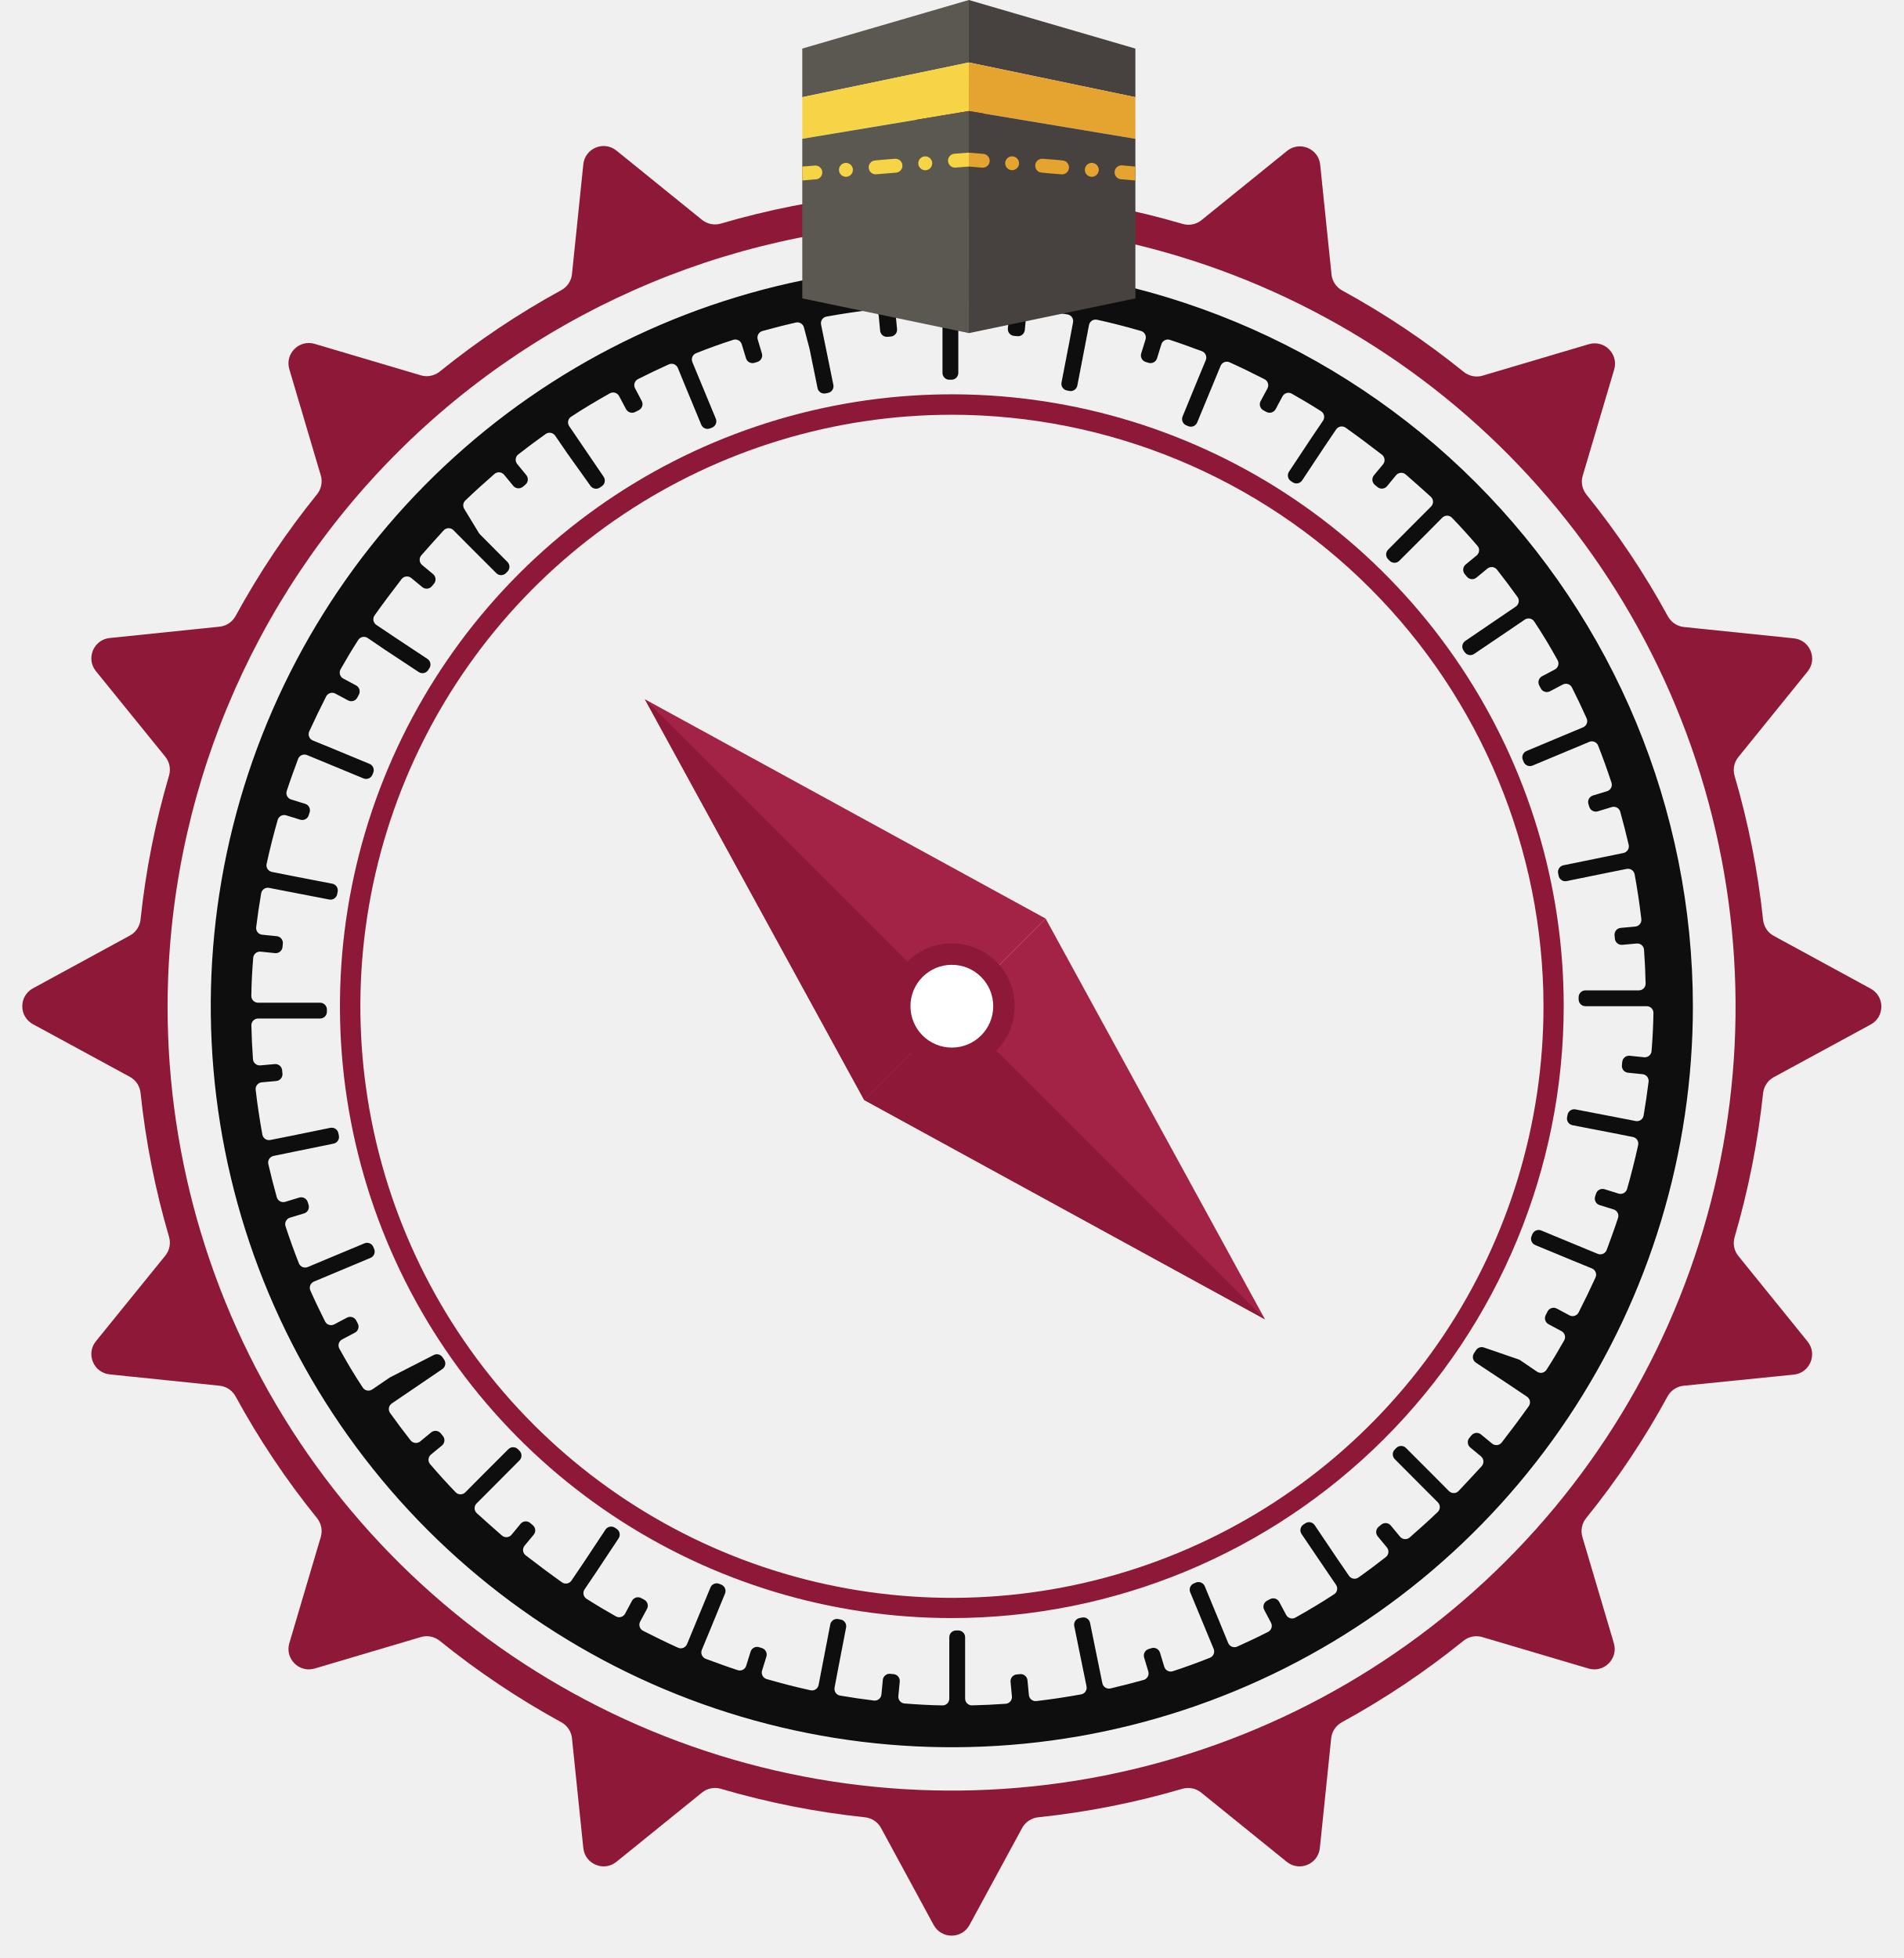
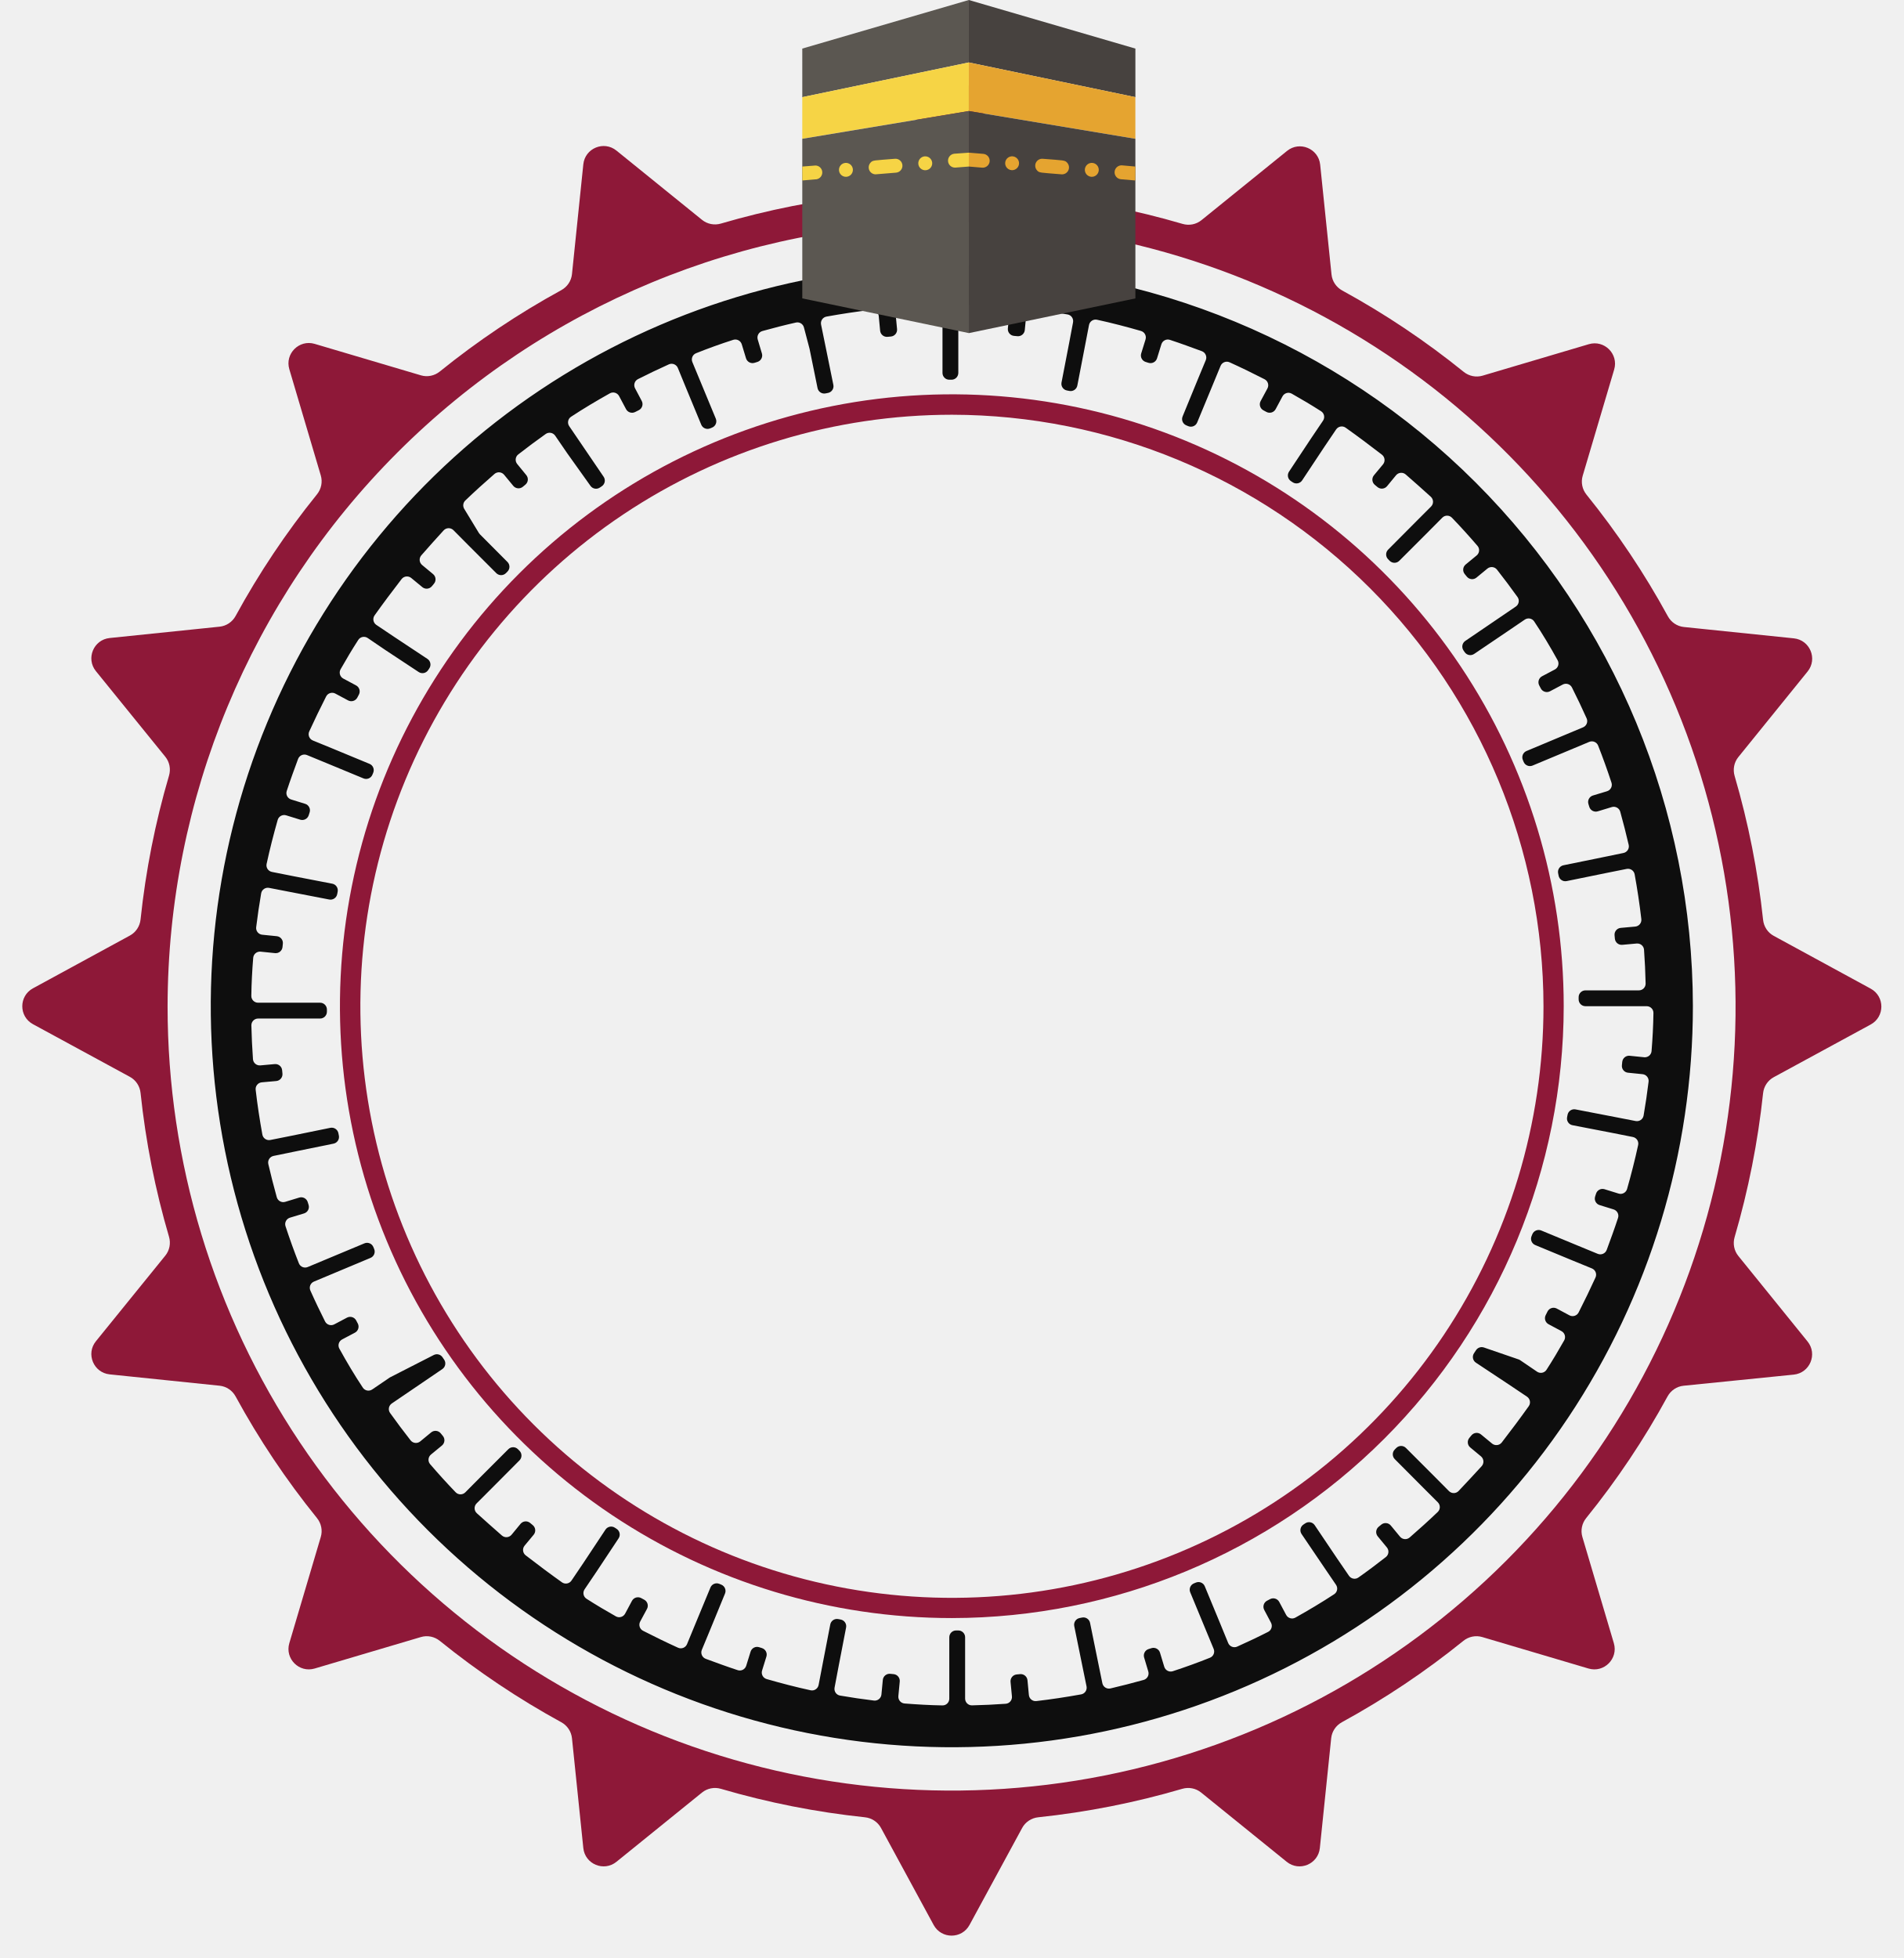
<svg xmlns="http://www.w3.org/2000/svg" width="280" height="288" viewBox="0 0 280 288" fill="none">
  <path d="M140.023 39C118.463 38.995 97.386 45.385 79.457 57.36C61.529 69.335 47.554 86.359 39.302 106.277C31.049 126.195 28.888 148.113 33.093 169.259C37.298 190.405 47.68 209.829 62.925 225.075C78.171 240.32 97.595 250.702 118.741 254.907C139.887 259.112 161.805 256.951 181.723 248.698C201.641 240.446 218.665 226.471 230.64 208.543C242.615 190.614 249.005 169.537 249 147.977C248.963 119.086 237.47 91.388 217.041 70.959C196.612 50.53 168.914 39.037 140.023 39ZM214.535 219.313C214.15 219.715 213.51 219.715 213.118 219.32L210.944 217.129L206.792 212.976C206.399 212.584 205.762 212.586 205.373 212.981L205.146 213.211C204.761 213.602 204.762 214.23 205.149 214.619L209.292 218.781L211.485 220.974C211.879 221.369 211.875 222.009 211.472 222.394C210.127 223.678 208.747 224.926 207.34 226.147C206.917 226.513 206.277 226.457 205.921 226.026L204.572 224.392C204.222 223.966 203.593 223.905 203.167 224.254L202.783 224.57C202.354 224.92 202.293 225.552 202.645 225.979L203.99 227.61C204.345 228.041 204.279 228.68 203.839 229.025C202.517 230.061 201.172 231.07 199.802 232.035C199.351 232.354 198.727 232.237 198.415 231.781L196.653 229.209L193.372 224.336C193.063 223.878 192.441 223.757 191.983 224.066L191.711 224.249C191.253 224.559 191.132 225.181 191.443 225.639L194.744 230.512L196.509 233.107C196.82 233.563 196.702 234.186 196.241 234.49C194.419 235.689 192.478 236.844 190.534 237.933C190.047 238.206 189.433 238.023 189.171 237.53L188.159 235.628C187.901 235.141 187.298 234.956 186.811 235.212L186.367 235.446C185.878 235.703 185.69 236.309 185.949 236.798L186.945 238.682C187.203 239.17 187.017 239.776 186.525 240.028C185.034 240.789 183.511 241.507 181.973 242.198C181.46 242.429 180.859 242.186 180.646 241.665L179.452 238.752L177.204 233.321C176.993 232.811 176.409 232.568 175.899 232.779L175.606 232.9C175.095 233.111 174.852 233.696 175.064 234.207L177.311 239.636L178.512 242.534C178.723 243.042 178.484 243.626 177.973 243.832C176.212 244.542 174.354 245.211 172.504 245.818C171.974 245.993 171.406 245.693 171.245 245.159L170.62 243.091C170.459 242.559 169.896 242.261 169.366 242.425L168.946 242.555C168.422 242.718 168.127 243.271 168.283 243.796L168.897 245.854C169.057 246.389 168.747 246.952 168.208 247.101C166.566 247.553 164.976 247.97 163.335 248.35C162.791 248.476 162.253 248.127 162.141 247.58L161.507 244.478L160.332 238.704C160.222 238.164 159.696 237.815 159.156 237.923L158.79 237.996C158.247 238.105 157.896 238.634 158.006 239.176L159.179 244.943L159.814 248.045C159.925 248.592 159.568 249.125 159.018 249.224C156.837 249.617 154.641 249.953 152.432 250.209C151.88 250.273 151.385 249.868 151.333 249.315L151.127 247.147C151.075 246.598 150.588 246.195 150.038 246.246L149.54 246.293C148.989 246.344 148.585 246.833 148.637 247.384L148.841 249.518C148.894 250.074 148.482 250.566 147.925 250.606C146.272 250.723 144.618 250.804 142.965 250.839C142.409 250.851 141.955 250.401 141.955 249.845V246.689V240.822C141.955 240.27 141.507 239.822 140.955 239.822H140.628C140.075 239.822 139.628 240.27 139.628 240.822V246.689V249.855C139.628 250.407 139.18 250.856 138.628 250.847C136.752 250.817 134.899 250.707 133.049 250.564C132.493 250.521 132.083 250.03 132.136 249.475L132.34 247.337C132.393 246.787 131.988 246.298 131.438 246.246L130.939 246.2C130.389 246.148 129.902 246.551 129.85 247.1L129.646 249.24C129.593 249.796 129.095 250.201 128.542 250.133C126.881 249.932 125.22 249.685 123.56 249.4C123.012 249.307 122.65 248.781 122.753 248.235L123.335 245.153L124.448 239.387C124.553 238.844 124.196 238.319 123.653 238.215L123.29 238.147C122.749 238.044 122.226 238.398 122.121 238.939L121.007 244.71L120.406 247.837C120.301 248.384 119.77 248.74 119.227 248.622C117.041 248.148 114.894 247.584 112.764 246.972C112.228 246.818 111.925 246.253 112.09 245.72L112.727 243.664C112.891 243.136 112.596 242.576 112.068 242.413L111.651 242.283C111.124 242.12 110.563 242.415 110.4 242.942L109.758 245.012C109.595 245.54 109.034 245.835 108.509 245.663C106.891 245.133 105.359 244.564 103.813 243.998C103.277 243.802 103.011 243.199 103.23 242.672L104.411 239.822L106.64 234.391C106.849 233.881 106.606 233.298 106.096 233.087L105.801 232.965C105.29 232.755 104.706 232.997 104.495 233.507L102.247 238.938L101.054 241.832C100.84 242.351 100.241 242.593 99.729 242.361C98.014 241.584 96.298 240.747 94.583 239.869C94.086 239.615 93.898 239.001 94.162 238.51L95.162 236.654C95.424 236.167 95.241 235.56 94.754 235.299L94.308 235.059C93.821 234.798 93.214 234.981 92.953 235.468L91.948 237.347C91.685 237.838 91.071 238.021 90.586 237.748C89.12 236.922 87.686 236.068 86.267 235.16C85.798 234.86 85.673 234.232 85.985 233.77L87.746 231.164L90.988 226.272C91.293 225.811 91.167 225.191 90.707 224.886L90.442 224.71C89.981 224.405 89.361 224.531 89.056 224.992L85.814 229.884L84.056 232.486C83.743 232.949 83.111 233.066 82.656 232.742C80.877 231.476 79.098 230.145 77.319 228.771C76.872 228.426 76.802 227.779 77.163 227.345L78.495 225.742C78.848 225.317 78.79 224.686 78.365 224.333L77.975 224.009C77.549 223.655 76.916 223.714 76.564 224.142L75.248 225.739C74.891 226.174 74.245 226.227 73.821 225.857C72.573 224.765 71.345 223.673 70.136 222.581C69.712 222.198 69.696 221.539 70.1 221.135L72.268 218.967L76.41 214.805C76.797 214.416 76.799 213.788 76.414 213.397L76.187 213.167C75.797 212.772 75.16 212.77 74.768 213.162L70.615 217.315L68.441 219.507C68.049 219.902 67.41 219.902 67.023 219.501C65.725 218.154 64.475 216.772 63.264 215.362C62.901 214.94 62.96 214.302 63.389 213.948L65.004 212.619C65.43 212.268 65.491 211.64 65.142 211.213L64.826 210.828C64.476 210.4 63.844 210.339 63.417 210.69L61.81 212.014C61.379 212.369 60.74 212.302 60.395 211.863C59.36 210.543 58.35 209.199 57.374 207.831C57.05 207.377 57.166 206.748 57.627 206.434L60.211 204.676L65.062 201.376C65.519 201.065 65.637 200.442 65.325 199.985L65.084 199.631C64.8 199.215 64.251 199.076 63.803 199.305L57.348 202.605L54.748 204.374C54.293 204.683 53.674 204.568 53.369 204.11C52.152 202.282 50.994 200.333 49.914 198.368C49.647 197.882 49.833 197.273 50.324 197.014L52.206 196.019C52.694 195.761 52.881 195.157 52.624 194.669L52.392 194.228C52.134 193.738 51.528 193.551 51.039 193.809L49.167 194.799C48.674 195.06 48.063 194.867 47.812 194.369C47.059 192.869 46.332 191.356 45.65 189.821C45.424 189.313 45.663 188.72 46.177 188.506L49.085 187.289L54.499 185.02C55.006 184.808 55.246 184.225 55.036 183.716L54.915 183.422C54.704 182.91 54.116 182.668 53.605 182.881L48.178 185.148L45.266 186.365C44.754 186.58 44.165 186.336 43.961 185.82C43.266 184.063 42.601 182.21 41.995 180.364C41.821 179.834 42.12 179.267 42.654 179.105L44.723 178.48C45.254 178.319 45.553 177.757 45.389 177.227L45.26 176.811C45.097 176.285 44.54 175.99 44.014 176.15L41.957 176.776C41.422 176.938 40.858 176.632 40.709 176.094C40.259 174.477 39.844 172.852 39.465 171.22C39.339 170.675 39.688 170.136 40.235 170.023L43.313 169.39L49.064 168.216C49.603 168.106 49.952 167.58 49.844 167.04L49.771 166.674C49.662 166.131 49.133 165.78 48.59 165.89L42.847 167.063L39.764 167.679C39.219 167.788 38.689 167.432 38.59 166.885C38.196 164.716 37.861 162.52 37.605 160.297C37.541 159.743 37.948 159.248 38.504 159.198L40.638 159.006C41.189 158.957 41.595 158.468 41.544 157.917L41.497 157.418C41.446 156.87 40.96 156.466 40.411 156.516L38.291 156.707C37.737 156.757 37.248 156.346 37.208 155.791C37.091 154.136 37.01 152.481 36.974 150.825C36.963 150.269 37.413 149.815 37.969 149.815H41.102H47.084C47.637 149.815 48.084 149.368 48.084 148.815V148.488C48.084 147.936 47.637 147.488 47.084 147.488H41.102H37.959C37.406 147.488 36.958 147.04 36.966 146.488C36.992 144.607 37.091 142.738 37.243 140.882C37.289 140.328 37.782 139.923 38.335 139.979L40.457 140.195C41.006 140.251 41.496 139.851 41.553 139.302L41.604 138.802C41.661 138.252 41.26 137.76 40.71 137.704L38.568 137.488C38.015 137.432 37.613 136.936 37.68 136.384C37.881 134.724 38.128 133.063 38.413 131.402C38.507 130.853 39.036 130.491 39.583 130.597L42.661 131.195L48.426 132.308C48.97 132.413 49.495 132.057 49.598 131.513L49.667 131.15C49.77 130.609 49.416 130.086 48.874 129.982L43.103 128.867L39.993 128.249C39.45 128.141 39.097 127.611 39.214 127.069C39.685 124.894 40.235 122.735 40.843 120.602C40.996 120.065 41.561 119.762 42.094 119.927L44.159 120.567C44.683 120.73 45.24 120.439 45.407 119.917L45.542 119.494C45.712 118.965 45.417 118.399 44.886 118.234L42.825 117.595C42.297 117.432 42.002 116.871 42.173 116.346C42.703 114.724 43.272 113.182 43.839 111.643C44.035 111.11 44.635 110.846 45.16 111.063L48.038 112.249L53.467 114.496C53.978 114.707 54.563 114.464 54.774 113.954L54.895 113.661C55.106 113.151 54.863 112.566 54.353 112.355L48.922 110.107L46.016 108.917C45.493 108.702 45.251 108.097 45.486 107.582C46.272 105.869 47.097 104.155 47.97 102.441C48.223 101.945 48.835 101.756 49.326 102.019L51.2 103.022C51.689 103.284 52.298 103.097 52.557 102.606L52.789 102.165C53.045 101.678 52.861 101.076 52.376 100.817L50.494 99.81C50.001 99.547 49.82 98.93 50.095 98.444C50.921 96.986 51.777 95.542 52.698 94.12C52.999 93.654 53.625 93.533 54.084 93.845L56.673 95.606L61.589 98.851C62.05 99.154 62.669 99.028 62.974 98.568L63.15 98.302C63.455 97.842 63.329 97.221 62.869 96.916L57.977 93.675L55.355 91.915C54.89 91.603 54.772 90.97 55.097 90.514C56.363 88.735 57.694 86.955 59.069 85.176C59.413 84.731 60.057 84.66 60.492 85.018L62.118 86.36C62.544 86.711 63.172 86.651 63.524 86.227L63.833 85.855C64.185 85.43 64.126 84.8 63.702 84.447L62.086 83.105C61.657 82.748 61.602 82.108 61.969 81.687C63.058 80.436 64.163 79.21 65.252 78.016C65.637 77.594 66.296 77.581 66.699 77.986L68.846 80.151L72.999 84.304C73.391 84.696 74.028 84.694 74.418 84.299L74.645 84.069C75.03 83.678 75.028 83.05 74.641 82.661L70.583 78.583C70.527 78.527 70.478 78.465 70.437 78.397L68.282 74.85C68.04 74.452 68.105 73.939 68.441 73.617C69.835 72.28 71.268 70.982 72.73 69.713C73.153 69.347 73.793 69.403 74.149 69.834L75.494 71.464C75.846 71.891 76.477 71.951 76.903 71.598L77.276 71.289C77.699 70.938 77.76 70.312 77.412 69.886L76.074 68.25C75.721 67.819 75.789 67.182 76.228 66.839C77.55 65.807 78.895 64.808 80.264 63.835C80.717 63.513 81.346 63.627 81.66 64.086L83.417 66.651L86.854 71.468C87.169 71.909 87.778 72.019 88.228 71.716L88.52 71.519C88.979 71.209 89.099 70.585 88.787 70.127L85.488 65.278L83.723 62.684C83.413 62.227 83.531 61.604 83.992 61.301C85.814 60.102 87.754 58.947 89.699 57.857C90.186 57.584 90.8 57.768 91.062 58.26L92.083 60.181C92.338 60.66 92.928 60.849 93.413 60.606L93.954 60.336C94.456 60.085 94.653 59.47 94.39 58.974L93.408 57.116C93.148 56.625 93.339 56.015 93.835 55.765C95.323 55.013 96.842 54.286 98.376 53.593C98.889 53.362 99.49 53.604 99.703 54.125L100.897 57.039L103.145 62.47C103.356 62.98 103.94 63.222 104.451 63.011L104.743 62.891C105.254 62.679 105.497 62.094 105.286 61.584L103.038 56.154L101.837 53.257C101.626 52.748 101.865 52.164 102.376 51.958C104.14 51.248 106 50.58 107.853 49.985C108.38 49.816 108.942 50.114 109.103 50.644L109.728 52.702C109.89 53.232 110.452 53.53 110.981 53.366L111.404 53.235C111.927 53.073 112.222 52.519 112.066 51.994L111.452 49.937C111.292 49.401 111.603 48.838 112.141 48.69C113.803 48.232 115.412 47.813 117.075 47.441C117.595 47.325 118.111 47.644 118.246 48.16L119.075 51.313L120.25 57.086C120.36 57.626 120.885 57.975 121.426 57.867L121.792 57.794C122.335 57.685 122.686 57.157 122.576 56.614L121.403 50.847L120.768 47.746C120.656 47.199 121.014 46.666 121.564 46.567C123.745 46.173 125.941 45.838 128.15 45.581C128.702 45.517 129.196 45.922 129.249 46.476L129.455 48.643C129.507 49.192 129.994 49.595 130.543 49.544L131.042 49.498C131.593 49.446 131.997 48.957 131.944 48.407L131.741 46.272C131.687 45.716 132.1 45.224 132.657 45.185C134.31 45.067 135.963 44.986 137.617 44.951C138.173 44.939 138.627 45.389 138.627 45.945V48.985V54.852C138.627 55.404 139.074 55.852 139.627 55.852H139.954C140.507 55.852 140.954 55.404 140.954 54.852V48.985V45.796C140.954 45.243 141.402 44.795 141.954 44.804C143.83 44.834 145.683 44.943 147.533 45.087C148.089 45.13 148.499 45.621 148.446 46.176L148.242 48.314C148.189 48.864 148.594 49.353 149.144 49.404L149.643 49.451C150.192 49.502 150.679 49.099 150.732 48.55L150.936 46.411C150.989 45.855 151.487 45.45 152.04 45.517C153.701 45.719 155.362 45.966 157.022 46.251C157.57 46.344 157.931 46.87 157.829 47.416L157.247 50.498L156.134 56.263C156.029 56.807 156.385 57.332 156.929 57.435L157.292 57.504C157.833 57.607 158.356 57.253 158.46 56.711L159.575 50.94L160.176 47.813C160.28 47.267 160.812 46.911 161.355 47.029C163.54 47.503 165.688 48.067 167.818 48.679C168.354 48.833 168.657 49.398 168.492 49.931L167.854 51.987C167.691 52.515 167.986 53.075 168.513 53.238L168.931 53.368C169.458 53.531 170.018 53.236 170.182 52.709L170.823 50.639C170.987 50.111 171.548 49.816 172.072 49.987C173.691 50.517 175.223 51.087 176.769 51.653C177.305 51.849 177.571 52.452 177.352 52.978L176.17 55.828L173.942 61.26C173.733 61.77 173.976 62.353 174.486 62.563L174.781 62.686C175.291 62.896 175.876 62.654 176.087 62.144L178.335 56.713L179.528 53.819C179.742 53.3 180.341 53.058 180.853 53.29C182.568 54.067 184.284 54.904 185.999 55.782C186.496 56.036 186.684 56.649 186.42 57.141L185.42 58.997C185.158 59.483 185.34 60.09 185.827 60.352L186.274 60.592C186.761 60.853 187.368 60.67 187.629 60.182L188.634 58.303C188.897 57.812 189.511 57.63 189.996 57.903C191.462 58.728 192.896 59.583 194.315 60.491C194.784 60.791 194.909 61.419 194.597 61.88L192.836 64.487L189.594 69.379C189.289 69.84 189.415 70.46 189.875 70.765L190.14 70.941C190.601 71.246 191.221 71.12 191.526 70.659L194.768 65.767L196.526 63.165C196.839 62.702 197.471 62.585 197.926 62.908C199.705 64.175 201.484 65.505 203.263 66.88C203.71 67.225 203.779 67.872 203.419 68.306L202.087 69.909C201.734 70.334 201.792 70.964 202.217 71.317L202.607 71.642C203.033 71.996 203.666 71.936 204.018 71.509L205.336 69.908C205.693 69.475 206.336 69.42 206.76 69.788C208.018 70.882 209.249 71.976 210.453 73.07C210.874 73.453 210.888 74.11 210.485 74.512L208.314 76.683L204.172 80.846C203.785 81.235 203.783 81.863 204.168 82.253L204.395 82.483C204.785 82.879 205.422 82.881 205.814 82.488L209.967 78.336L212.141 76.144C212.533 75.749 213.172 75.749 213.559 76.15C214.857 77.496 216.107 78.879 217.318 80.289C217.681 80.711 217.622 81.348 217.192 81.702L215.578 83.032C215.152 83.382 215.091 84.011 215.44 84.438L215.755 84.822C216.106 85.25 216.738 85.312 217.165 84.961L218.772 83.637C219.203 83.282 219.842 83.348 220.186 83.788C221.222 85.108 222.232 86.452 223.208 87.82C223.532 88.273 223.416 88.903 222.955 89.217L220.371 90.975L215.52 94.275C215.063 94.586 214.945 95.209 215.257 95.666L215.434 95.925C215.744 96.379 216.364 96.498 216.82 96.189L221.674 92.906L224.274 91.138C224.729 90.829 225.348 90.944 225.653 91.401C226.87 93.225 228.029 95.159 229.108 97.12C229.375 97.606 229.189 98.215 228.699 98.474L226.816 99.469C226.329 99.727 226.142 100.331 226.399 100.819L226.631 101.26C226.889 101.75 227.494 101.937 227.983 101.679L229.856 100.689C230.349 100.428 230.96 100.621 231.21 101.119C231.964 102.619 232.69 104.132 233.373 105.667C233.599 106.175 233.359 106.768 232.846 106.982L229.937 108.199L224.524 110.467C224.016 110.68 223.776 111.263 223.986 111.771L224.107 112.066C224.319 112.577 224.906 112.82 225.417 112.607L230.845 110.34L233.756 109.122C234.268 108.908 234.857 109.152 235.062 109.668C235.757 111.425 236.421 113.278 237.027 115.124C237.201 115.654 236.902 116.221 236.368 116.383L234.299 117.008C233.768 117.169 233.469 117.731 233.634 118.261L233.762 118.677C233.925 119.202 234.482 119.498 235.009 119.338L237.066 118.712C237.6 118.55 238.164 118.856 238.314 119.393C238.764 121.011 239.178 122.635 239.557 124.268C239.684 124.813 239.334 125.352 238.787 125.464L235.71 126.098L229.959 127.272C229.419 127.382 229.07 127.907 229.178 128.448L229.252 128.814C229.36 129.357 229.889 129.708 230.432 129.598L236.175 128.425L239.258 127.808C239.804 127.699 240.333 128.056 240.433 128.603C240.826 130.772 241.161 132.968 241.418 135.191C241.482 135.745 241.074 136.24 240.518 136.29L238.385 136.482C237.833 136.531 237.427 137.02 237.479 137.571L237.525 138.07C237.577 138.618 238.062 139.022 238.611 138.972L240.732 138.781C241.286 138.731 241.775 139.142 241.814 139.697C241.932 141.352 242.013 143.007 242.048 144.663C242.06 145.219 241.61 145.672 241.054 145.672H237.921H233.195C232.643 145.672 232.195 146.12 232.195 146.672V147C232.195 147.552 232.643 148 233.195 148H239.061H242.204C242.757 148 243.205 148.448 243.197 149C243.171 150.881 243.072 152.75 242.92 154.606C242.874 155.16 242.381 155.565 241.828 155.509L239.706 155.293C239.157 155.237 238.666 155.637 238.61 156.186L238.559 156.686C238.502 157.236 238.903 157.728 239.453 157.783L241.595 158C242.148 158.056 242.55 158.552 242.483 159.104C242.282 160.764 242.035 162.425 241.75 164.086C241.656 164.635 241.127 164.997 240.58 164.891L237.502 164.293L231.737 163.18C231.193 163.075 230.668 163.431 230.565 163.975L230.496 164.338C230.393 164.879 230.747 165.402 231.289 165.506L237.06 166.621L240.17 167.239C240.714 167.347 241.066 167.877 240.949 168.419C240.478 170.594 239.928 172.753 239.32 174.886C239.167 175.423 238.602 175.726 238.069 175.561L236.004 174.921C235.48 174.758 234.923 175.049 234.756 175.571L234.621 175.994C234.451 176.523 234.746 177.089 235.277 177.254L237.338 177.892C237.866 178.056 238.161 178.616 237.99 179.141C237.46 180.764 236.891 182.306 236.324 183.845C236.128 184.378 235.528 184.642 235.003 184.425L232.125 183.239L226.696 180.992C226.185 180.781 225.6 181.023 225.389 181.534L225.268 181.827C225.057 182.337 225.3 182.922 225.81 183.133L231.241 185.381L234.147 186.571C234.67 186.786 234.912 187.391 234.677 187.905C233.891 189.619 233.066 191.333 232.193 193.047C231.94 193.543 231.328 193.732 230.837 193.469L228.982 192.476C228.485 192.21 227.867 192.407 227.615 192.91L227.346 193.449C227.104 193.933 227.292 194.522 227.769 194.777L229.669 195.794C230.162 196.058 230.343 196.674 230.068 197.16C229.242 198.618 228.386 200.063 227.465 201.485C227.164 201.951 226.538 202.071 226.079 201.759L223.601 200.073C223.527 200.023 223.447 199.983 223.363 199.954L218.263 198.201C217.832 198.053 217.356 198.215 217.104 198.594L216.804 199.048C216.498 199.508 216.624 200.129 217.085 200.434L221.977 203.675L224.598 205.435C225.063 205.747 225.182 206.38 224.857 206.836C223.591 208.615 222.26 210.395 220.885 212.174C220.541 212.619 219.896 212.69 219.462 212.332L217.835 210.99C217.41 210.639 216.781 210.699 216.429 211.123L216.121 211.495C215.768 211.92 215.827 212.55 216.251 212.903L217.829 214.213C218.273 214.582 218.313 215.249 217.92 215.672C216.805 216.873 215.685 218.114 214.535 219.313Z" fill="#0E0E0E" />
  <path d="M140.015 238C122.213 238.003 104.811 232.727 90.008 222.838C75.205 212.95 63.667 198.894 56.854 182.448C50.04 166.002 48.256 147.905 51.729 130.446C55.201 112.986 63.773 96.948 76.36 84.36C88.948 71.773 104.986 63.201 122.446 59.729C139.905 56.256 158.002 58.04 174.448 64.854C190.894 71.667 204.95 83.205 214.838 98.008C224.727 112.811 230.003 130.213 230 148.015C229.973 171.872 220.483 194.744 203.614 211.614C186.744 228.483 163.872 237.973 140.015 238ZM140.015 61.004C122.806 61.004 105.983 66.107 91.674 75.668C77.365 85.229 66.213 98.818 59.627 114.717C53.042 130.616 51.319 148.111 54.676 164.99C58.033 181.868 66.32 197.372 78.489 209.541C90.657 221.709 106.161 229.996 123.04 233.354C139.918 236.711 157.413 234.988 173.312 228.402C189.212 221.817 202.801 210.664 212.362 196.355C221.923 182.047 227.026 165.224 227.026 148.015C226.998 124.947 217.822 102.831 201.51 86.519C185.199 70.207 163.083 61.031 140.015 61.004Z" fill="#8E1838" />
  <path d="M263.835 202.191C266.208 201.951 267.366 199.173 265.866 197.319L255.683 184.736C255.055 183.961 254.857 182.924 255.137 181.966C257.159 175.049 258.561 167.966 259.324 160.8C259.43 159.805 260.011 158.921 260.89 158.443L275.154 150.693C277.243 149.558 277.244 146.56 275.156 145.422L260.888 137.653C260.01 137.176 259.43 136.292 259.325 135.298C258.561 128.132 257.16 121.047 255.137 114.13C254.857 113.172 255.055 112.135 255.683 111.36L265.875 98.766C267.373 96.914 266.22 94.139 263.851 93.894L247.673 92.225C246.676 92.122 245.799 91.527 245.319 90.647C241.876 84.337 237.87 78.35 233.352 72.759C232.722 71.98 232.507 70.943 232.791 69.983L237.421 54.355C238.097 52.073 235.975 49.951 233.693 50.627L218.065 55.257C217.105 55.541 216.068 55.325 215.289 54.696C209.704 50.18 203.724 46.175 197.422 42.729C196.544 42.249 195.95 41.372 195.847 40.377L194.178 24.221C193.934 21.851 191.158 20.698 189.307 22.197L176.714 32.388C175.937 33.016 174.899 33.214 173.941 32.933C167.019 30.902 159.928 29.5 152.754 28.746C151.758 28.641 150.872 28.06 150.394 27.181L142.602 12.852C141.466 10.762 138.465 10.763 137.33 12.854L129.582 27.131C129.104 28.012 128.217 28.593 127.22 28.698C120.047 29.453 112.956 30.854 106.035 32.885C105.077 33.166 104.039 32.968 103.262 32.34L90.669 22.149C88.817 20.65 86.042 21.803 85.798 24.172L84.129 40.329C84.026 41.324 83.432 42.201 82.553 42.681C76.252 46.127 70.272 50.132 64.687 54.648C63.908 55.277 62.871 55.493 61.911 55.208L46.283 50.579C44.001 49.903 41.879 52.025 42.555 54.307L47.184 69.935C47.469 70.895 47.254 71.932 46.624 72.711C42.106 78.302 38.1 84.289 34.657 90.599C34.177 91.479 33.3 92.074 32.303 92.177L16.13 93.846C13.76 94.09 12.607 96.868 14.108 98.719L24.313 111.309C24.943 112.086 25.142 113.125 24.86 114.085C22.829 120.999 21.428 128.081 20.674 135.247C20.569 136.242 19.989 137.128 19.11 137.607L4.844 145.374C2.756 146.511 2.757 149.51 4.846 150.645L19.108 158.394C19.988 158.872 20.569 159.758 20.674 160.755C21.428 167.92 22.83 175.002 24.86 181.915C25.142 182.875 24.943 183.914 24.313 184.691L14.108 197.281C12.607 199.132 13.76 201.91 16.13 202.154L32.301 203.823C33.299 203.926 34.176 204.522 34.656 205.403C38.096 211.715 42.101 217.701 46.622 223.289C47.253 224.068 47.469 225.105 47.184 226.066L42.555 241.693C41.879 243.975 44.001 246.097 46.283 245.421L61.911 240.792C62.871 240.507 63.908 240.723 64.687 241.352C70.272 245.868 76.252 249.873 82.553 253.319C83.432 253.799 84.026 254.676 84.129 255.671L85.798 271.828C86.042 274.197 88.817 275.35 90.669 273.851L103.262 263.66C104.039 263.032 105.077 262.834 106.035 263.115C112.956 265.146 120.047 266.547 127.22 267.302C128.217 267.407 129.104 267.988 129.582 268.869L137.327 283.141C138.463 285.233 141.465 285.233 142.601 283.141L150.346 268.869C150.824 267.988 151.711 267.407 152.708 267.302C159.881 266.547 166.971 265.146 173.893 263.115C174.851 262.834 175.889 263.032 176.666 263.66L189.259 273.851C191.11 275.35 193.886 274.197 194.13 271.828L195.799 255.671C195.902 254.676 196.496 253.799 197.374 253.319C203.676 249.873 209.656 245.868 215.241 241.352C216.02 240.723 217.057 240.507 218.017 240.792L233.645 245.421C235.927 246.097 238.049 243.975 237.373 241.693L232.744 226.066C232.459 225.105 232.675 224.068 233.306 223.289C237.826 217.702 241.831 211.717 245.269 205.406C245.75 204.524 246.631 203.927 247.631 203.826L263.835 202.191ZM139.964 32.745C162.771 32.745 185.066 39.508 204.03 52.179C222.993 64.85 237.773 82.86 246.501 103.931C255.229 125.002 257.513 148.188 253.064 170.557C248.614 192.926 237.631 213.473 221.504 229.6C205.377 245.727 184.83 256.71 162.461 261.16C140.092 265.609 116.906 263.325 95.835 254.598C74.764 245.87 56.754 231.089 44.083 212.126C31.412 193.162 24.649 170.867 24.649 148.06C24.68 117.486 36.84 88.174 58.459 66.555C80.078 44.936 109.39 32.777 139.964 32.745Z" fill="#8E1838" />
-   <path d="M127.113 161.798L94.853 102.855L153.798 135.112L127.113 161.798Z" fill="#A32346" />
-   <path d="M153.798 135.111L186.058 194.055L127.113 161.798L153.798 135.111Z" fill="#A32346" />
-   <path d="M127.113 161.798L94.853 102.855L140.456 148.455L127.113 161.798Z" fill="#8E1838" />
-   <path d="M140.456 148.454L186.058 194.055L127.113 161.798L140.456 148.454Z" fill="#8E1838" />
-   <path d="M146.544 141.456C147.838 142.749 148.72 144.397 149.077 146.191C149.435 147.985 149.252 149.846 148.552 151.536C147.852 153.226 146.667 154.671 145.146 155.688C143.625 156.705 141.836 157.248 140.007 157.248C138.177 157.248 136.389 156.705 134.867 155.689C133.346 154.672 132.161 153.227 131.461 151.537C130.761 149.846 130.579 147.986 130.936 146.192C131.294 144.398 132.175 142.75 133.469 141.456C135.205 139.726 137.556 138.755 140.007 138.755C142.457 138.755 144.808 139.726 146.544 141.456Z" fill="#8E1838" />
-   <path d="M146.09 148C146.09 144.638 143.365 141.912 140.002 141.912C136.64 141.913 133.914 144.638 133.914 148.001C133.914 151.363 136.64 154.089 140.002 154.089C143.365 154.088 146.09 151.363 146.09 148Z" fill="white" />
  <path d="M142.501 -1.18362e-07L142.502 9.186L118.005 14.29L118.004 7.145L142.501 -1.18362e-07Z" fill="#5B5751" />
  <path d="M167 7.146L167 14.29L142.503 9.187L142.502 0.001L167 7.146Z" fill="#47423F" />
  <path d="M142.499 9.186L142.5 16.33L118.003 20.413L118.002 14.289L142.499 9.186Z" fill="#F6D445" />
  <path d="M166.995 14.29L166.996 20.414L142.499 16.331L142.498 9.187L166.995 14.29Z" fill="#E5A430" />
  <path d="M142.501 16.332L142.503 48.994L118.006 43.89L118.004 20.415L142.501 16.332Z" fill="#5B5751" />
  <path d="M166.999 20.417L167.001 43.892L142.504 48.996L142.502 16.334L166.999 20.417Z" fill="#47423F" />
  <path d="M120.127 26.365L118.086 26.539C118.004 26.539 118.004 26.835 118.004 24.497L119.954 24.344C120.204 24.351 120.444 24.45 120.626 24.622C120.809 24.794 120.921 25.027 120.943 25.277C120.964 25.527 120.893 25.776 120.743 25.977C120.592 26.177 120.373 26.316 120.127 26.365ZM123.404 25.069C123.381 24.798 123.466 24.529 123.641 24.322C123.816 24.114 124.067 23.985 124.338 23.962C124.608 23.939 124.877 24.024 125.085 24.199C125.292 24.374 125.422 24.625 125.445 24.895C125.468 25.166 125.383 25.435 125.208 25.643C125.032 25.85 124.782 25.98 124.511 26.003C124.24 26.026 123.972 25.94 123.764 25.765C123.556 25.59 123.427 25.34 123.404 25.069ZM131.63 23.354C128.487 23.62 128.374 23.528 128.017 23.956C127.89 24.105 127.809 24.286 127.782 24.48C127.755 24.673 127.784 24.87 127.866 25.047C127.947 25.224 128.078 25.374 128.243 25.479C128.407 25.585 128.598 25.641 128.793 25.641C128.916 25.641 128.793 25.641 131.794 25.396C132.065 25.374 132.316 25.246 132.492 25.039C132.668 24.832 132.755 24.564 132.733 24.293C132.711 24.023 132.583 23.772 132.376 23.596C132.169 23.419 131.901 23.333 131.63 23.354ZM136.009 22.997C135.875 23.008 135.745 23.045 135.625 23.106C135.505 23.167 135.399 23.251 135.311 23.354C135.224 23.456 135.158 23.575 135.117 23.703C135.075 23.831 135.06 23.965 135.07 24.099C135.081 24.233 135.118 24.364 135.179 24.484C135.24 24.604 135.325 24.71 135.427 24.797C135.529 24.884 135.648 24.951 135.776 24.992C135.904 25.033 136.039 25.049 136.173 25.038C136.307 25.028 136.437 24.991 136.557 24.929C136.677 24.868 136.783 24.784 136.871 24.682C136.958 24.579 137.024 24.461 137.065 24.333C137.107 24.205 137.122 24.07 137.112 23.936C137.101 23.802 137.064 23.671 137.003 23.552C136.942 23.432 136.857 23.325 136.755 23.238C136.653 23.151 136.534 23.085 136.406 23.044C136.278 23.002 136.143 22.986 136.009 22.997ZM142.501 22.456L142.501 24.497L140.552 24.651C140.281 24.674 140.012 24.588 139.804 24.413C139.597 24.238 139.467 23.987 139.444 23.717C139.421 23.446 139.506 23.177 139.682 22.97C139.857 22.762 140.107 22.632 140.378 22.609C142.736 22.456 142.389 22.456 142.501 22.456Z" fill="#F6D445" />
  <path d="M166.999 24.497C166.999 26.773 166.999 26.539 166.918 26.539L164.876 26.365C164.605 26.342 164.355 26.213 164.18 26.005C164.005 25.797 163.919 25.529 163.942 25.258C163.965 24.987 164.095 24.737 164.302 24.561C164.51 24.386 164.779 24.301 165.05 24.324L166.999 24.497ZM159.568 24.895C159.58 24.761 159.617 24.631 159.679 24.512C159.741 24.392 159.826 24.286 159.929 24.199C160.136 24.024 160.405 23.939 160.676 23.962C160.81 23.973 160.94 24.011 161.06 24.072C161.179 24.134 161.285 24.219 161.372 24.322C161.459 24.425 161.525 24.544 161.565 24.672C161.606 24.8 161.621 24.935 161.61 25.069C161.587 25.34 161.457 25.59 161.25 25.765C161.042 25.94 160.773 26.026 160.502 26.003C160.232 25.98 159.981 25.85 159.806 25.643C159.631 25.435 159.545 25.166 159.568 24.895ZM156.986 23.956C156.629 23.528 156.455 23.609 153.373 23.354C153.171 23.337 152.968 23.381 152.791 23.48C152.614 23.578 152.47 23.728 152.378 23.908C152.286 24.089 152.25 24.293 152.275 24.494C152.299 24.695 152.383 24.885 152.515 25.038C152.862 25.447 152.924 25.375 156.129 25.641C156.331 25.657 156.533 25.614 156.71 25.515C156.887 25.416 157.031 25.267 157.123 25.087C157.215 24.906 157.251 24.702 157.227 24.501C157.202 24.299 157.118 24.11 156.986 23.956ZM149.647 23.354C149.539 23.225 149.4 23.125 149.244 23.062C149.087 23 148.918 22.977 148.751 22.996C148.583 23.015 148.423 23.075 148.285 23.171C148.146 23.267 148.033 23.395 147.957 23.545C147.88 23.695 147.841 23.861 147.845 24.03C147.848 24.198 147.893 24.363 147.975 24.51C148.058 24.657 148.175 24.781 148.317 24.872C148.459 24.962 148.622 25.016 148.79 25.028C148.99 25.043 149.19 24.998 149.365 24.9C149.54 24.802 149.682 24.654 149.774 24.476C149.865 24.297 149.902 24.095 149.879 23.896C149.857 23.696 149.776 23.508 149.647 23.354ZM145.564 23.732C145.541 24.001 145.412 24.25 145.205 24.424C144.998 24.598 144.731 24.683 144.462 24.661L142.502 24.497L142.502 22.456C142.624 22.456 142.39 22.456 144.625 22.63C144.759 22.64 144.89 22.677 145.01 22.738C145.13 22.799 145.237 22.883 145.324 22.985C145.411 23.088 145.477 23.206 145.519 23.335C145.56 23.463 145.575 23.598 145.564 23.732Z" fill="#E5A430" />
</svg>
